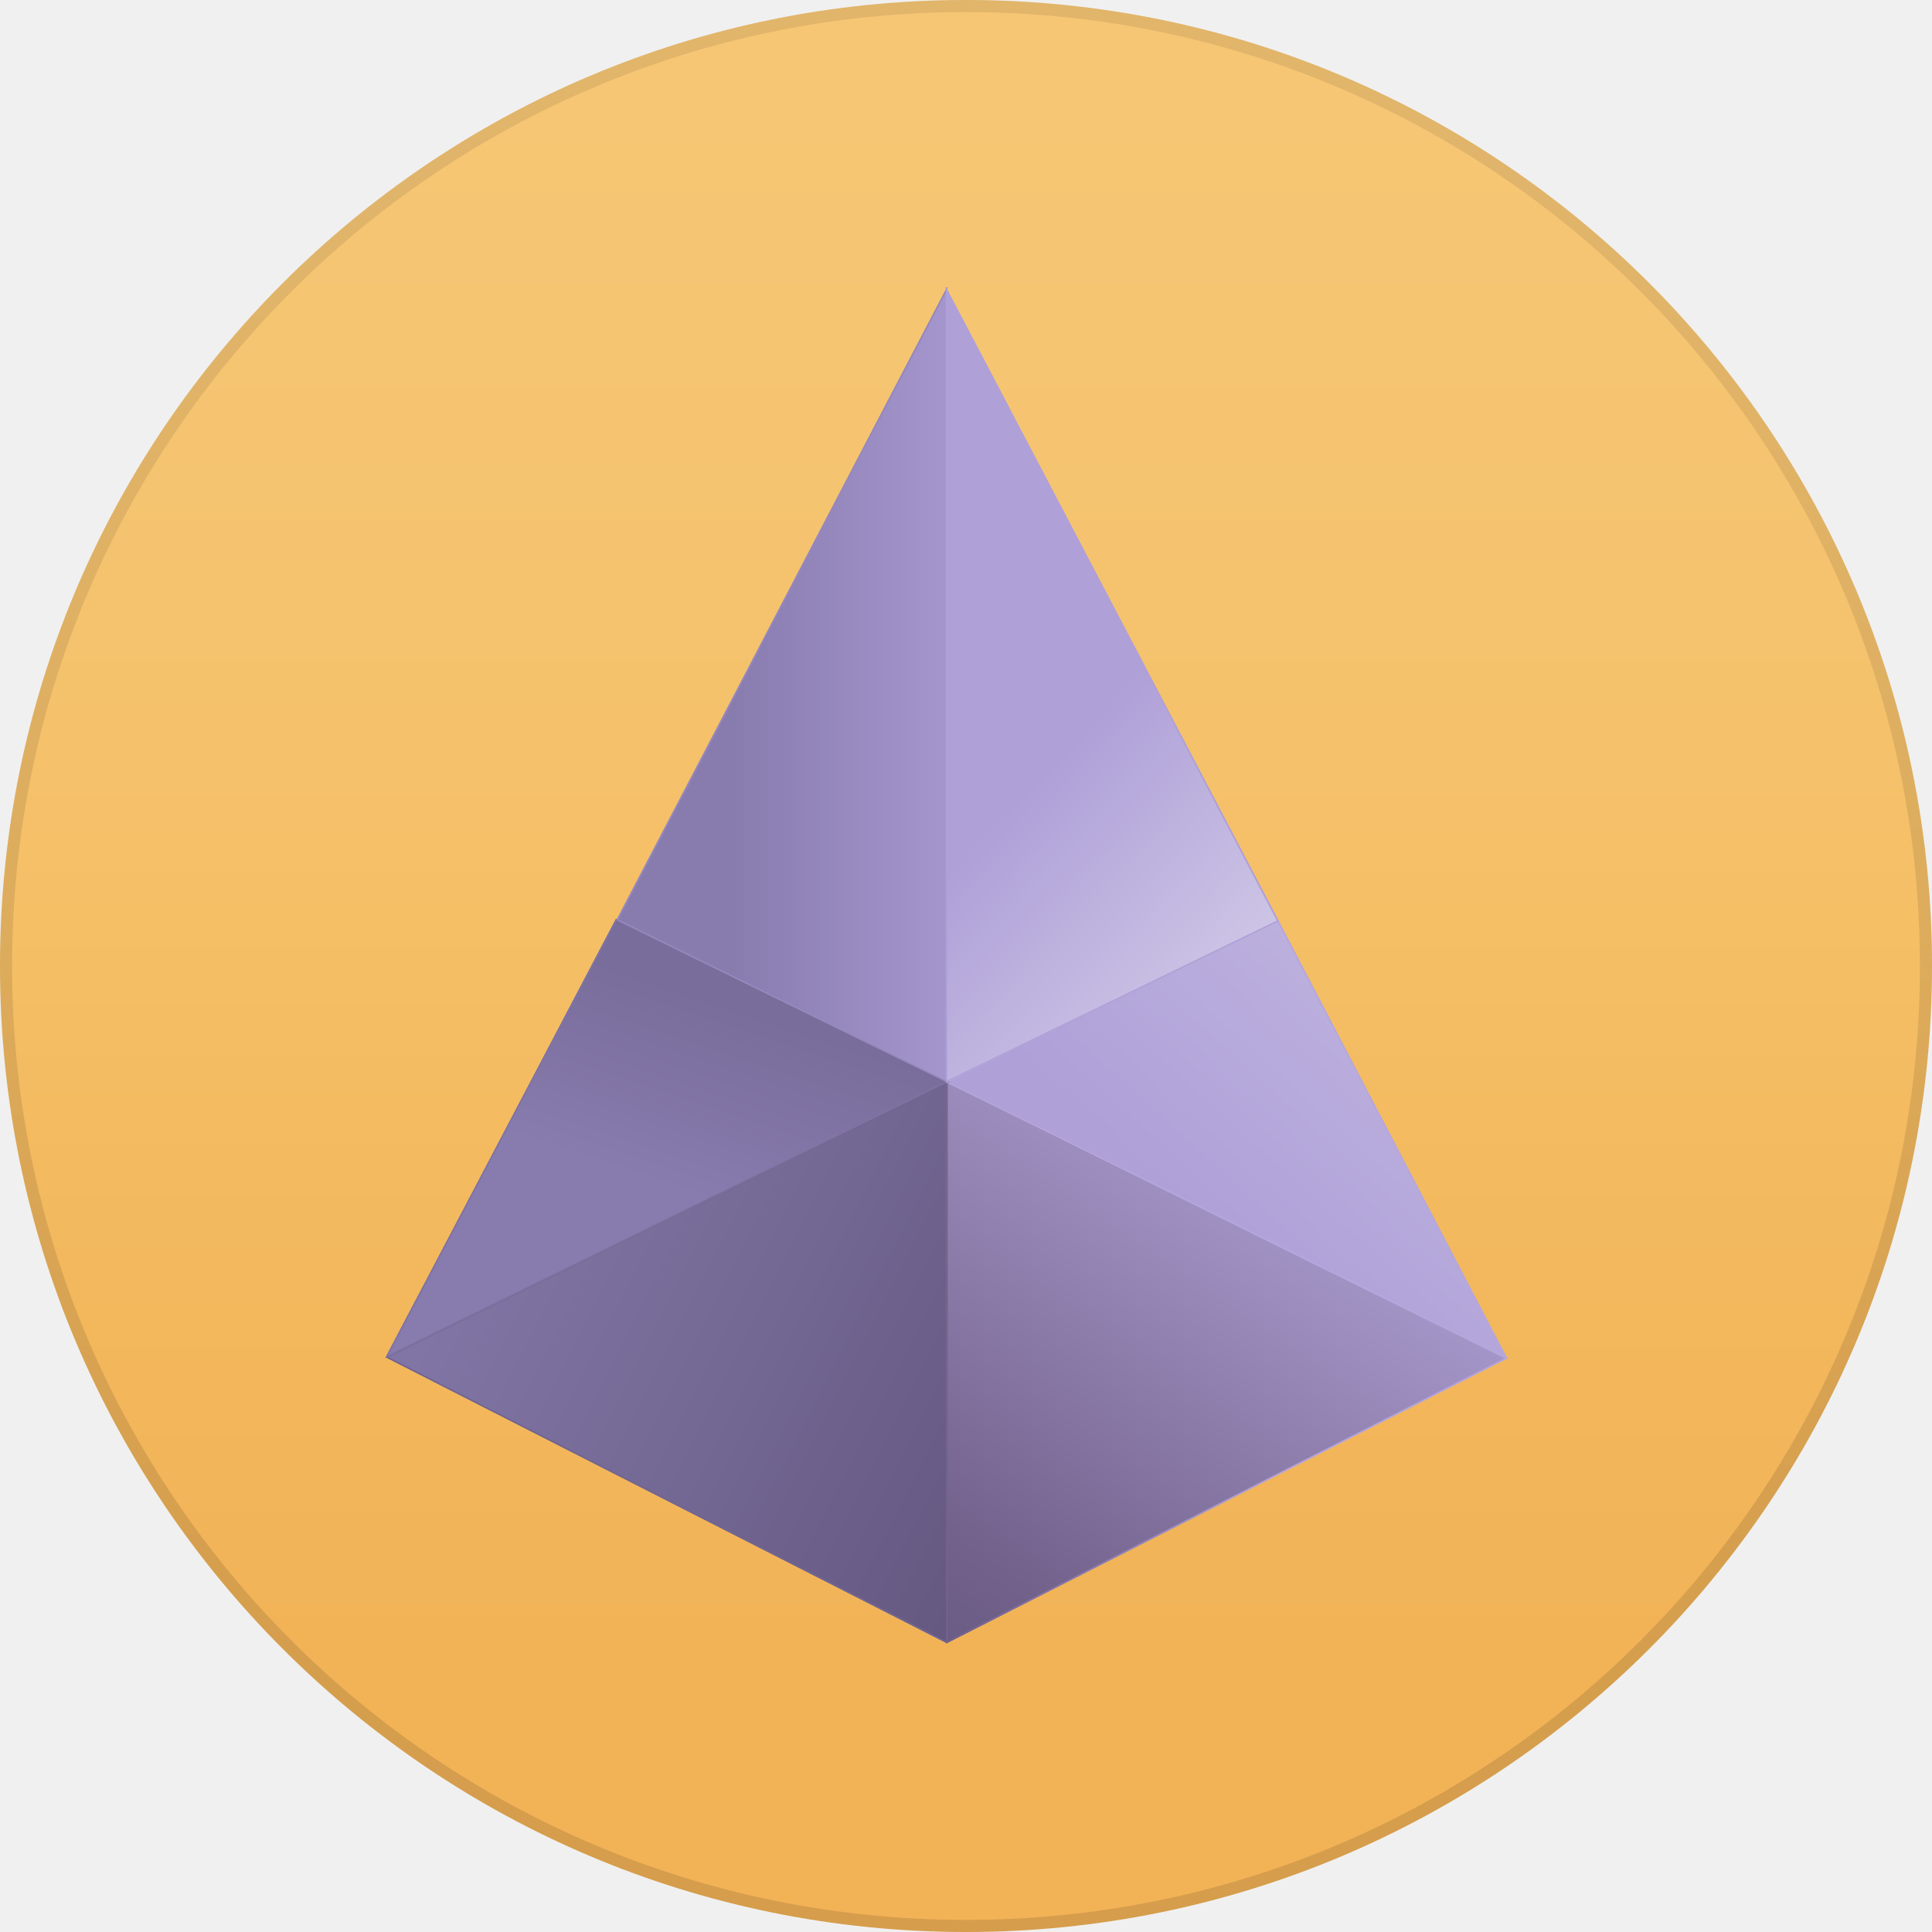
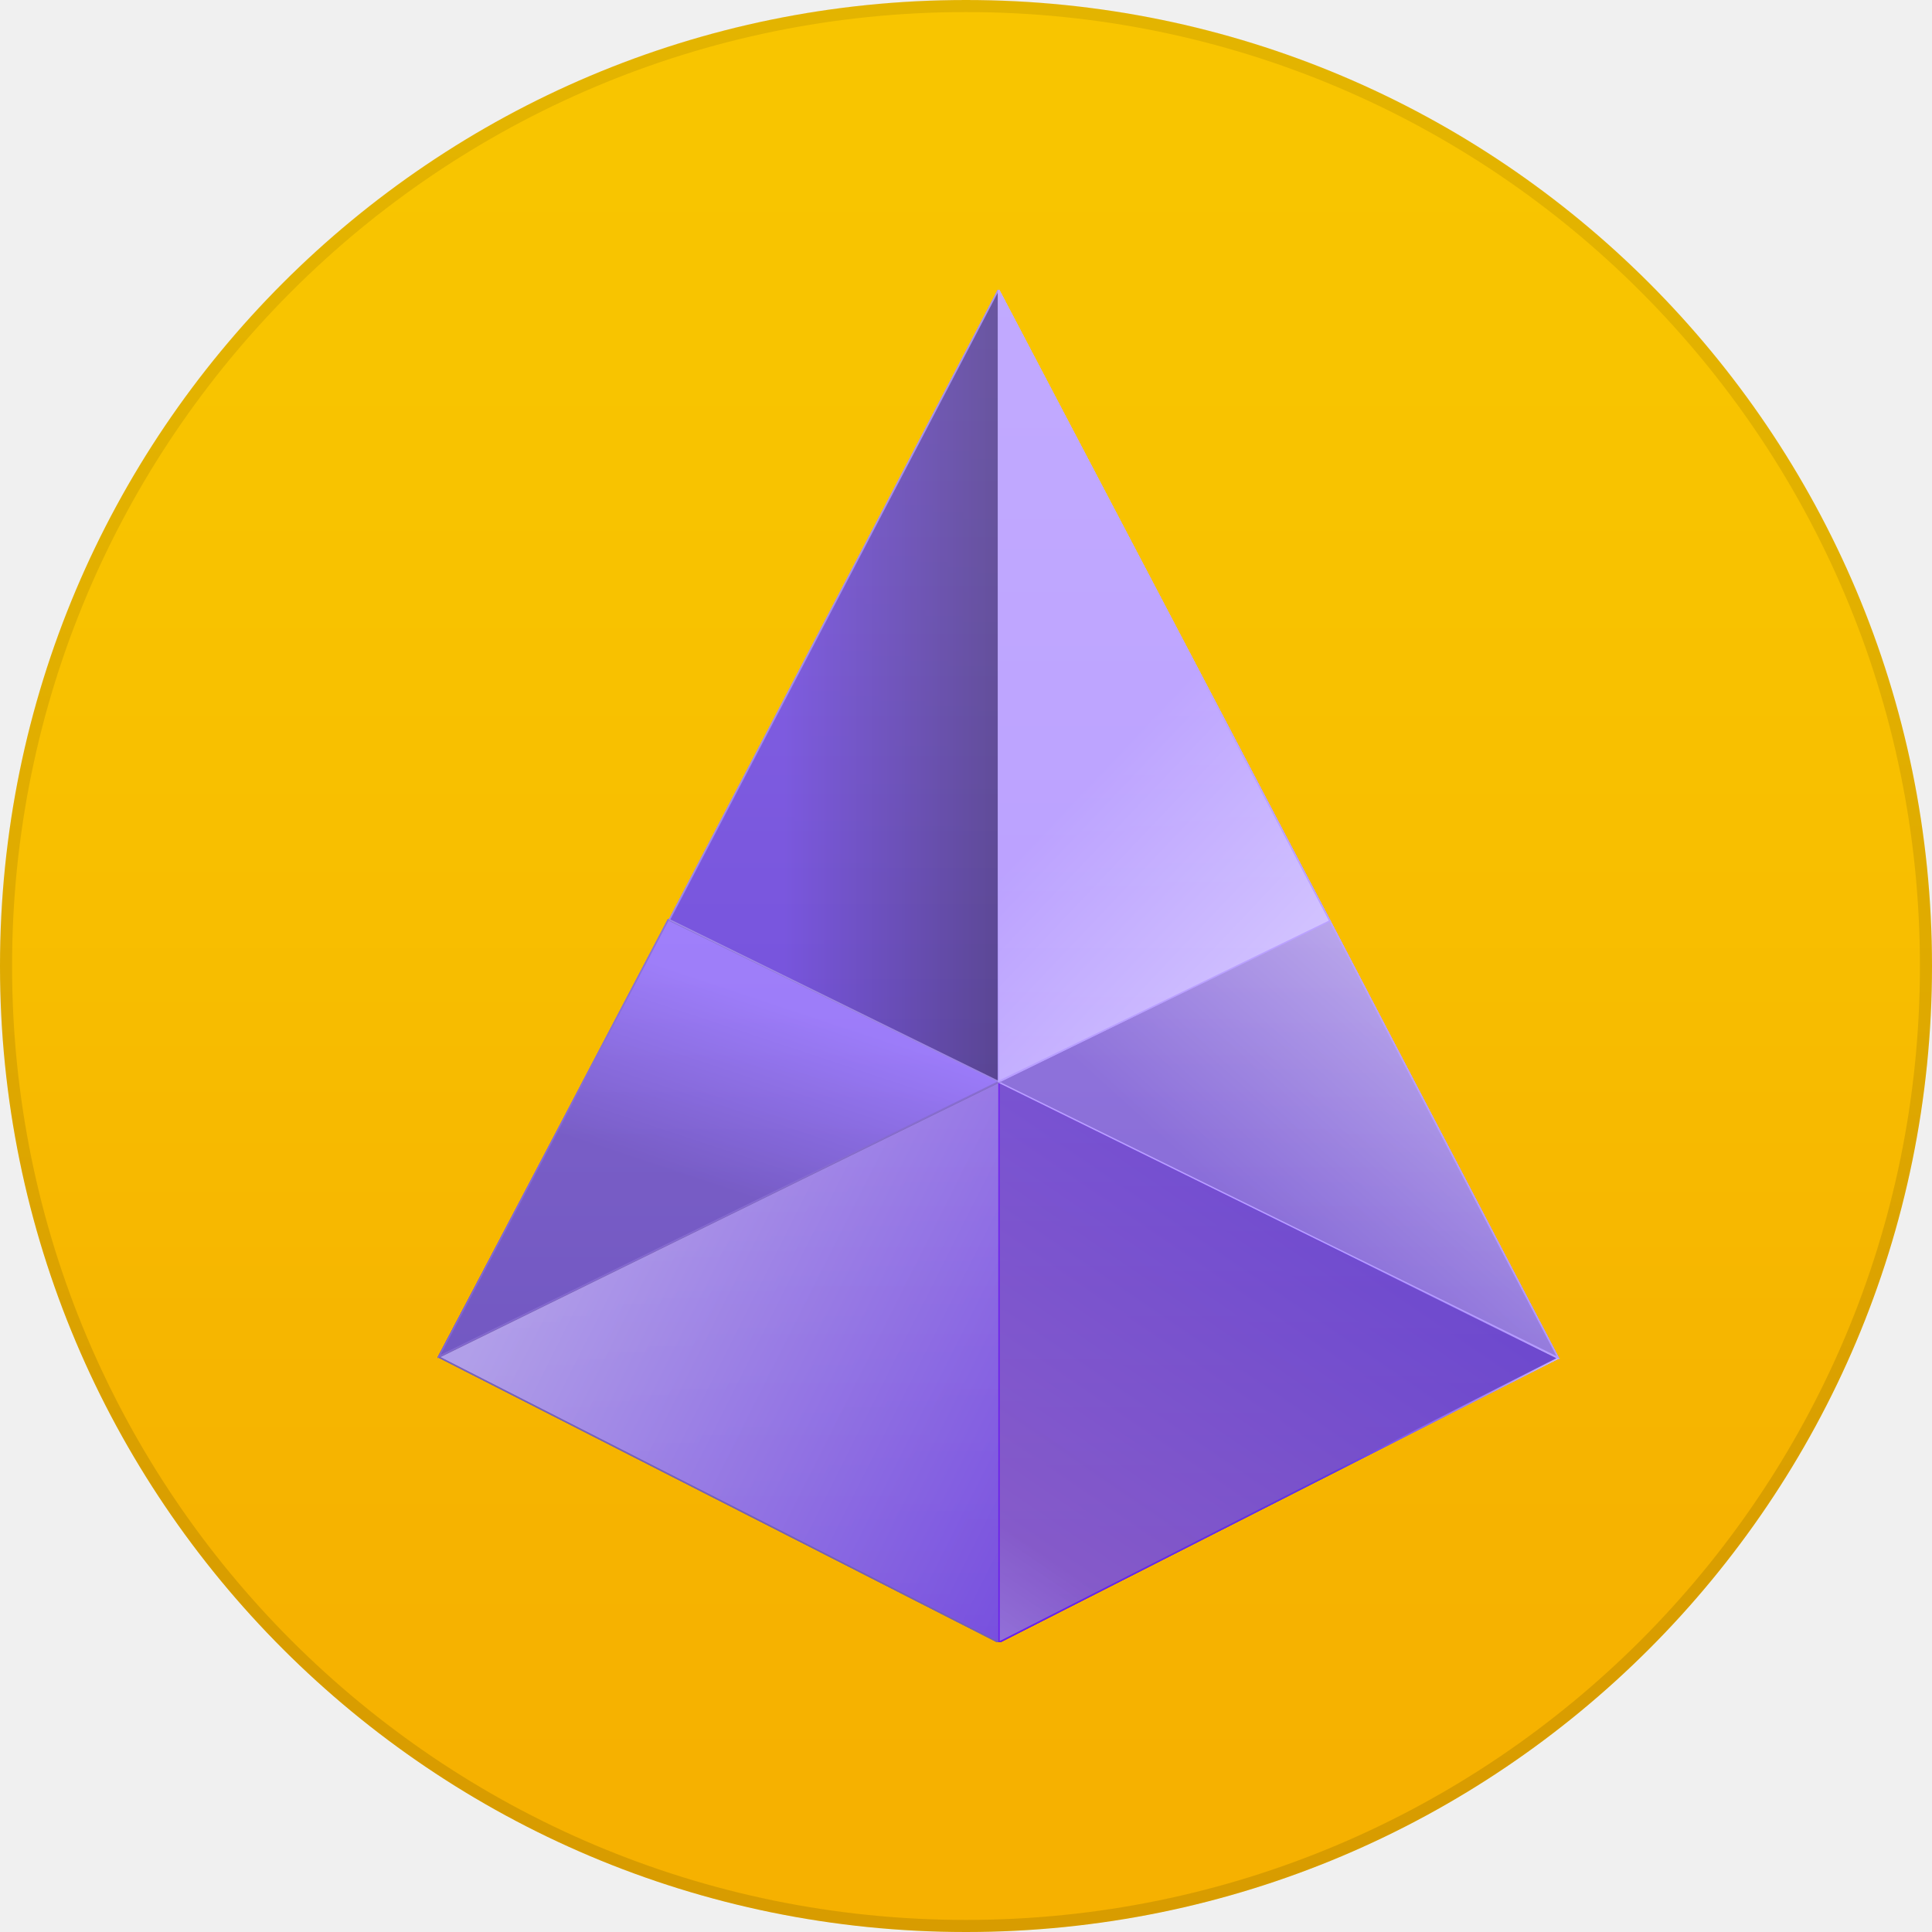
<svg xmlns="http://www.w3.org/2000/svg" width="40" height="40" viewBox="0 0 40 40" fill="none">
  <g clip-path="url(#clip0_61_133)">
-     <path d="M40 20C40 8.954 31.046 0 20 0C8.954 0 0 8.954 0 20C0 31.046 8.954 40 20 40C31.046 40 40 31.046 40 20Z" fill="#F4BE65" />
+     <path d="M40 20C40 8.954 31.046 0 20 0C8.954 0 0 8.954 0 20C0 31.046 8.954 40 20 40C31.046 40 40 31.046 40 20Z" fill="#F7BD00" />
    <path d="M39.875 20C39.875 9.023 30.977 0.125 20 0.125C9.023 0.125 0.125 9.023 0.125 20C0.125 30.977 9.023 39.875 20 39.875C30.977 39.875 39.875 30.977 39.875 20Z" stroke="black" stroke-opacity="0.1" stroke-width="0.25" />
+     <g clip-path="url(#clip1_61_133)">
+       <path d="M20.673 34L9.088 28.085L20.673 22.403V34Z" fill="url(#paint0_linear_61_133)" />
+       <path d="M20.673 34L9.088 28.097L20.684 22.403V34H20.673Z" stroke="#846EBE" stroke-width="0.029" stroke-miterlimit="10" />
+       <path d="M20.673 22.403L32.258 28.12L20.673 34V22.403Z" fill="url(#paint1_linear_61_133)" />
+       <path d="M20.673 22.403L32.258 28.12L20.684 34V22.403H20.673Z" stroke="url(#paint2_linear_61_133)" stroke-width="0.029" stroke-miterlimit="10" />
+       <path d="M27.521 19.067L32.258 28.108L20.673 22.392L27.521 19.067Z" fill="url(#paint3_linear_61_133)" />
+       <path d="M27.533 19.067L32.258 28.108L20.673 22.403L27.521 19.055L27.533 19.067Z" stroke="#BCA3FF" stroke-width="0.029" stroke-miterlimit="10" />
+       <path d="M13.836 19.043L20.673 22.403L9.076 28.073L13.836 19.043Z" fill="url(#paint4_linear_61_133)" />
+       <path d="M13.836 19.043L20.684 22.392L9.088 28.085L13.836 19.043Z" stroke="#8C71D4" stroke-width="0.029" stroke-miterlimit="10" />
+       <path d="M20.673 22.403V6.012L13.848 19.055L20.696 22.403H20.673Z" fill="url(#paint5_linear_61_133)" />
+       <path d="M20.673 22.403V6L13.86 19.043L20.696 22.403H20.673Z" stroke="#9F87E5" stroke-width="0.029" stroke-miterlimit="10" />
+       <path d="M20.673 22.403V6.012L27.521 19.067L20.673 22.403Z" fill="url(#paint6_linear_61_133)" />
+       <path d="M20.673 22.403V6L27.533 19.067L20.673 22.392V22.403Z" stroke="#B9A0FF" stroke-width="0.029" stroke-miterlimit="10" />
+       <path d="M20.673 34L9.088 28.085L20.673 22.403V34Z" fill="url(#paint7_linear_61_133)" />
+       <path d="M20.673 34L9.088 28.097L20.684 22.403V34H20.673Z" stroke="#846EBE" stroke-width="0.029" stroke-miterlimit="10" />
+       <path d="M20.673 22.403L32.258 28.12L20.673 34V22.403Z" fill="url(#paint8_linear_61_133)" />
+       <path d="M20.673 22.403L32.258 28.12L20.684 34V22.403H20.673Z" stroke="url(#paint9_linear_61_133)" stroke-width="0.029" stroke-miterlimit="10" />
+       <path d="M27.521 19.067L32.258 28.108L20.673 22.392L27.521 19.067Z" fill="url(#paint10_linear_61_133)" />
+       <path d="M27.533 19.067L32.258 28.108L20.673 22.403L27.521 19.055L27.533 19.067Z" stroke="#BCA3FF" stroke-width="0.029" stroke-miterlimit="10" />
+       <path d="M13.836 19.043L20.673 22.403L9.076 28.073L13.836 19.043Z" fill="url(#paint11_linear_61_133)" />
+       <path d="M13.836 19.043L20.684 22.392L9.088 28.085L13.836 19.043Z" stroke="#8C71D4" stroke-width="0.029" stroke-miterlimit="10" />
+       <path d="M20.673 22.403V6.012L13.848 19.055L20.696 22.403H20.673Z" fill="url(#paint12_linear_61_133)" />
+       <path d="M20.673 22.403V6L13.86 19.043L20.696 22.403H20.673Z" stroke="#9F87E5" stroke-width="0.029" stroke-miterlimit="10" />
+       <path d="M20.673 22.403V6.012L27.521 19.067L20.673 22.403Z" fill="url(#paint13_linear_61_133)" />
+       <path d="M20.673 22.403V6L27.533 19.067L20.673 22.392V22.403Z" stroke="#B9A0FF" stroke-width="0.029" stroke-miterlimit="10" />
+       <path d="M20.673 34L9.088 28.085L20.673 22.403V34Z" fill="url(#paint14_linear_61_133)" />
+       <path d="M20.673 34L9.088 28.097L20.684 22.403V34H20.673Z" stroke="#846EBE" stroke-width="0.029" stroke-miterlimit="10" />
+       <path d="M20.673 22.403L32.258 28.12L20.673 34V22.403Z" fill="url(#paint15_linear_61_133)" />
+       <path d="M20.673 22.403L32.258 28.12L20.684 34V22.403H20.673Z" stroke="url(#paint16_linear_61_133)" stroke-width="0.029" stroke-miterlimit="10" />
+       <path d="M27.521 19.067L32.258 28.108L20.673 22.392L27.521 19.067Z" fill="url(#paint17_linear_61_133)" />
+       <path d="M27.533 19.067L32.258 28.108L20.673 22.403L27.521 19.055L27.533 19.067Z" stroke="#BCA3FF" stroke-width="0.029" stroke-miterlimit="10" />
+       <path d="M13.836 19.043L20.673 22.403L9.076 28.073L13.836 19.043Z" fill="url(#paint18_linear_61_133)" />
+       <path d="M13.836 19.043L20.684 22.392L9.088 28.085L13.836 19.043Z" stroke="#8C71D4" stroke-width="0.029" stroke-miterlimit="10" />
+       <path d="M20.673 22.403V6.012L13.848 19.055L20.696 22.403H20.673Z" fill="url(#paint19_linear_61_133)" />
+       <path d="M20.673 22.403V6L13.86 19.043L20.696 22.403H20.673Z" stroke="#9F87E5" stroke-width="0.029" stroke-miterlimit="10" />
+       <path d="M20.673 22.403V6.012L27.521 19.067L20.673 22.403Z" fill="url(#paint20_linear_61_133)" />
+       <path d="M20.673 22.403V6L27.533 19.067L20.673 22.392V22.403Z" stroke="#B9A0FF" stroke-width="0.029" stroke-miterlimit="10" />
+       <path d="M20.673 34L9.088 28.085L20.673 22.403V34Z" fill="url(#paint21_linear_61_133)" />
+       <path d="M20.673 34L9.088 28.097L20.684 22.403V34H20.673Z" stroke="#846EBE" stroke-width="0.029" stroke-miterlimit="10" />
+       <path d="M20.673 22.403L32.258 28.12L20.673 34V22.403Z" fill="url(#paint22_linear_61_133)" />
+       <path d="M20.673 22.403L32.258 28.12L20.684 34V22.403H20.673Z" stroke="url(#paint23_linear_61_133)" stroke-width="0.029" stroke-miterlimit="10" />
+       <path d="M27.521 19.067L32.258 28.108L20.673 22.392L27.521 19.067Z" fill="url(#paint24_linear_61_133)" />
+       <path d="M27.533 19.067L32.258 28.108L20.673 22.403L27.521 19.055L27.533 19.067Z" stroke="#BCA3FF" stroke-width="0.029" stroke-miterlimit="10" />
+       <path d="M13.836 19.043L20.673 22.403L9.076 28.073L13.836 19.043Z" fill="url(#paint25_linear_61_133)" />
+       <path d="M13.836 19.043L20.684 22.392L9.088 28.085L13.836 19.043Z" stroke="#8C71D4" stroke-width="0.029" stroke-miterlimit="10" />
+       <path d="M20.673 22.403V6.012L13.848 19.055L20.696 22.403H20.673Z" fill="url(#paint26_linear_61_133)" />
+       <path d="M20.673 22.403V6L13.86 19.043L20.696 22.403H20.673Z" stroke="#9F87E5" stroke-width="0.029" stroke-miterlimit="10" />
+       <path d="M20.673 22.403V6.012L27.521 19.067L20.673 22.403Z" fill="url(#paint27_linear_61_133)" />
+       <path d="M20.673 22.403V6L27.533 19.067L20.673 22.392V22.403Z" stroke="#B9A0FF" stroke-width="0.029" stroke-miterlimit="10" />
+     </g>
    <g style="mix-blend-mode:soft-light" opacity="0.25">
-       <path d="M40 20C40 8.954 31.046 0 20 0C8.954 0 0 8.954 0 20C0 31.046 8.954 40 20 40C31.046 40 40 31.046 40 20Z" fill="url(#paint0_linear_61_133)" />
+       <path d="M40 20C40 8.954 31.046 0 20 0C8.954 0 0 8.954 0 20C0 31.046 8.954 40 20 40C31.046 40 40 31.046 40 20Z" fill="url(#paint28_linear_61_133)" />
    </g>
-     <path d="M19.597 34L8.012 28.085L19.597 22.403V34Z" fill="url(#paint1_linear_61_133)" />
-     <path d="M19.597 34L8.012 28.097L19.608 22.403V34H19.597Z" stroke="#726691" stroke-width="0.029" stroke-miterlimit="10" />
-     <path d="M19.596 22.403L31.181 28.12L19.596 34V22.403Z" fill="url(#paint2_linear_61_133)" />
-     <path d="M19.596 22.403L31.181 28.12L19.608 34V22.403H19.596Z" stroke="url(#paint3_linear_61_133)" stroke-width="0.029" stroke-miterlimit="10" />
-     <path d="M26.445 19.067L31.181 28.108L19.596 22.392L26.445 19.067Z" fill="url(#paint4_linear_61_133)" />
-     <path d="M26.456 19.067L31.181 28.108L19.596 22.403L26.445 19.055L26.456 19.067Z" stroke="#B5A7DB" stroke-width="0.029" stroke-miterlimit="10" />
-     <path d="M12.76 19.043L19.597 22.403L8 28.073L12.76 19.043Z" fill="url(#paint5_linear_61_133)" />
-     <path d="M12.76 19.043L19.608 22.392L8.012 28.085L12.76 19.043Z" stroke="#8073A3" stroke-width="0.029" stroke-miterlimit="10" />
-     <path d="M19.597 22.403V6.012L12.772 19.055L19.62 22.403H19.597Z" fill="url(#paint6_linear_61_133)" />
-     <path d="M19.597 22.403V6L12.783 19.043L19.62 22.403H19.597Z" stroke="#9688BD" stroke-width="0.029" stroke-miterlimit="10" />
-     <path d="M19.596 22.403V6.012L26.445 19.067L19.596 22.403Z" fill="url(#paint7_linear_61_133)" />
-     <path d="M19.596 22.403V6L26.456 19.067L19.596 22.392V22.403Z" stroke="#AFA0D8" stroke-width="0.029" stroke-miterlimit="10" />
-     <path d="M19.597 34L8.012 28.085L19.597 22.403V34Z" fill="url(#paint8_linear_61_133)" />
-     <path d="M19.597 34L8.012 28.097L19.608 22.403V34H19.597Z" stroke="#726691" stroke-width="0.029" stroke-miterlimit="10" />
-     <path d="M19.596 22.403L31.181 28.12L19.596 34V22.403Z" fill="url(#paint9_linear_61_133)" />
-     <path d="M19.596 22.403L31.181 28.12L19.608 34V22.403H19.596Z" stroke="url(#paint10_linear_61_133)" stroke-width="0.029" stroke-miterlimit="10" />
-     <path d="M26.445 19.067L31.181 28.108L19.596 22.392L26.445 19.067Z" fill="url(#paint11_linear_61_133)" />
-     <path d="M26.456 19.067L31.181 28.108L19.596 22.403L26.445 19.055L26.456 19.067Z" stroke="#B5A7DB" stroke-width="0.029" stroke-miterlimit="10" />
-     <path d="M12.76 19.043L19.597 22.403L8 28.073L12.76 19.043Z" fill="url(#paint12_linear_61_133)" />
-     <path d="M12.76 19.043L19.608 22.392L8.012 28.085L12.76 19.043Z" stroke="#8073A3" stroke-width="0.029" stroke-miterlimit="10" />
-     <path d="M19.597 22.403V6.012L12.772 19.055L19.62 22.403H19.597Z" fill="url(#paint13_linear_61_133)" />
-     <path d="M19.597 22.403V6L12.783 19.043L19.62 22.403H19.597Z" stroke="#9688BD" stroke-width="0.029" stroke-miterlimit="10" />
-     <path d="M19.596 22.403V6.012L26.445 19.067L19.596 22.403Z" fill="url(#paint14_linear_61_133)" />
-     <path d="M19.596 22.403V6L26.456 19.067L19.596 22.392V22.403Z" stroke="#AFA0D8" stroke-width="0.029" stroke-miterlimit="10" />
-     <path d="M19.597 34L8.012 28.085L19.597 22.403V34Z" fill="url(#paint15_linear_61_133)" />
-     <path d="M19.597 34L8.012 28.097L19.608 22.403V34H19.597Z" stroke="#726691" stroke-width="0.029" stroke-miterlimit="10" />
-     <path d="M19.596 22.403L31.181 28.12L19.596 34V22.403Z" fill="url(#paint16_linear_61_133)" />
-     <path d="M19.596 22.403L31.181 28.12L19.608 34V22.403H19.596Z" stroke="url(#paint17_linear_61_133)" stroke-width="0.029" stroke-miterlimit="10" />
-     <path d="M26.445 19.067L31.181 28.108L19.596 22.392L26.445 19.067Z" fill="url(#paint18_linear_61_133)" />
-     <path d="M26.456 19.067L31.181 28.108L19.596 22.403L26.445 19.055L26.456 19.067Z" stroke="#B5A7DB" stroke-width="0.029" stroke-miterlimit="10" />
-     <path d="M12.76 19.043L19.597 22.403L8 28.073L12.76 19.043Z" fill="url(#paint19_linear_61_133)" />
-     <path d="M12.76 19.043L19.608 22.392L8.012 28.085L12.76 19.043Z" stroke="#8073A3" stroke-width="0.029" stroke-miterlimit="10" />
-     <path d="M19.597 22.403V6.012L12.772 19.055L19.62 22.403H19.597Z" fill="url(#paint20_linear_61_133)" />
-     <path d="M19.597 22.403V6L12.783 19.043L19.62 22.403H19.597Z" stroke="#9688BD" stroke-width="0.029" stroke-miterlimit="10" />
-     <path d="M19.596 22.403V6.012L26.445 19.067L19.596 22.403Z" fill="url(#paint21_linear_61_133)" />
-     <path d="M19.596 22.403V6L26.456 19.067L19.596 22.392V22.403Z" stroke="#AFA0D8" stroke-width="0.029" stroke-miterlimit="10" />
-     <path d="M19.597 34L8.012 28.085L19.597 22.403V34Z" fill="url(#paint22_linear_61_133)" />
-     <path d="M19.597 34L8.012 28.097L19.608 22.403V34H19.597Z" stroke="#726691" stroke-width="0.029" stroke-miterlimit="10" />
-     <path d="M19.596 22.403L31.181 28.12L19.596 34V22.403Z" fill="url(#paint23_linear_61_133)" />
-     <path d="M19.596 22.403L31.181 28.12L19.608 34V22.403H19.596Z" stroke="url(#paint24_linear_61_133)" stroke-width="0.029" stroke-miterlimit="10" />
-     <path d="M26.445 19.067L31.181 28.108L19.596 22.392L26.445 19.067Z" fill="url(#paint25_linear_61_133)" />
-     <path d="M26.456 19.067L31.181 28.108L19.596 22.403L26.445 19.055L26.456 19.067Z" stroke="#B5A7DB" stroke-width="0.029" stroke-miterlimit="10" />
-     <path d="M12.76 19.043L19.597 22.403L8 28.073L12.76 19.043Z" fill="url(#paint26_linear_61_133)" />
-     <path d="M12.76 19.043L19.608 22.392L8.012 28.085L12.76 19.043Z" stroke="#8073A3" stroke-width="0.029" stroke-miterlimit="10" />
-     <path d="M19.597 22.403V6.012L12.772 19.055L19.62 22.403H19.597Z" fill="url(#paint27_linear_61_133)" />
-     <path d="M19.597 22.403V6L12.783 19.043L19.62 22.403H19.597Z" stroke="#9688BD" stroke-width="0.029" stroke-miterlimit="10" />
-     <path d="M19.596 22.403V6.012L26.445 19.067L19.596 22.403Z" fill="url(#paint28_linear_61_133)" />
-     <path d="M19.596 22.403V6L26.456 19.067L19.596 22.392V22.403Z" stroke="#AFA0D8" stroke-width="0.029" stroke-miterlimit="10" />
  </g>
  <defs>
-     <linearGradient id="paint0_linear_61_133" x1="20" y1="0" x2="20" y2="40" gradientUnits="userSpaceOnUse">
+     <linearGradient id="paint0_linear_61_133" x1="11.596" y1="24.188" x2="23.438" y2="30.15" gradientUnits="userSpaceOnUse">
+       <stop stop-color="#B9A8EB" />
+       <stop offset="1" stop-color="#8359E3" />
+     </linearGradient>
+     <linearGradient id="paint1_linear_61_133" x1="20.579" y1="35.155" x2="29.189" y2="22.543" gradientUnits="userSpaceOnUse">
+       <stop stop-color="#A68AE5" />
+       <stop offset="0.2" stop-color="#9267D1" />
+       <stop offset="1" stop-color="#6F4BD4" />
+     </linearGradient>
+     <linearGradient id="paint2_linear_61_133" x1="20.684" y1="-95.36" x2="32.269" y2="-95.36" gradientUnits="userSpaceOnUse">
+       <stop stop-color="#7928F0" />
+       <stop offset="0.6" stop-color="#6D42E5" />
+       <stop offset="1" stop-color="#CEBCFF" />
+     </linearGradient>
+     <linearGradient id="paint3_linear_61_133" x1="25.689" y1="25.075" x2="34.731" y2="15.1" gradientUnits="userSpaceOnUse">
+       <stop stop-color="#9074DB" />
+       <stop offset="1" stop-color="#EDE6FF" />
+     </linearGradient>
+     <linearGradient id="paint4_linear_61_133" x1="14.933" y1="24.62" x2="16.204" y2="20.793" gradientUnits="userSpaceOnUse">
+       <stop stop-color="#7D62C9" />
+       <stop offset="1" stop-color="#9E7EF9" />
+     </linearGradient>
+     <linearGradient id="paint5_linear_61_133" x1="22.236" y1="14.202" x2="16.228" y2="14.202" gradientUnits="userSpaceOnUse">
+       <stop stop-color="#52437C" />
+       <stop offset="1" stop-color="#7855DD" />
+     </linearGradient>
+     <linearGradient id="paint6_linear_61_133" x1="22.621" y1="16.092" x2="26.868" y2="20.117" gradientUnits="userSpaceOnUse">
+       <stop stop-color="#BAA0FF" />
+       <stop offset="1" stop-color="#D2C3FF" />
+     </linearGradient>
+     <linearGradient id="paint7_linear_61_133" x1="11.596" y1="24.188" x2="23.438" y2="30.15" gradientUnits="userSpaceOnUse">
+       <stop stop-color="#B9A8EB" />
+       <stop offset="1" stop-color="#8359E3" />
+     </linearGradient>
+     <linearGradient id="paint8_linear_61_133" x1="20.579" y1="35.155" x2="29.189" y2="22.543" gradientUnits="userSpaceOnUse">
+       <stop stop-color="#A68AE5" />
+       <stop offset="0.2" stop-color="#9267D1" />
+       <stop offset="1" stop-color="#6F4BD4" />
+     </linearGradient>
+     <linearGradient id="paint9_linear_61_133" x1="20.684" y1="-95.36" x2="32.269" y2="-95.36" gradientUnits="userSpaceOnUse">
+       <stop stop-color="#7928F0" />
+       <stop offset="0.6" stop-color="#6D42E5" />
+       <stop offset="1" stop-color="#CEBCFF" />
+     </linearGradient>
+     <linearGradient id="paint10_linear_61_133" x1="25.689" y1="25.075" x2="34.731" y2="15.1" gradientUnits="userSpaceOnUse">
+       <stop stop-color="#9074DB" />
+       <stop offset="1" stop-color="#EDE6FF" />
+     </linearGradient>
+     <linearGradient id="paint11_linear_61_133" x1="14.933" y1="24.62" x2="16.204" y2="20.793" gradientUnits="userSpaceOnUse">
+       <stop stop-color="#7D62C9" />
+       <stop offset="1" stop-color="#9E7EF9" />
+     </linearGradient>
+     <linearGradient id="paint12_linear_61_133" x1="22.236" y1="14.202" x2="16.228" y2="14.202" gradientUnits="userSpaceOnUse">
+       <stop stop-color="#52437C" />
+       <stop offset="1" stop-color="#7855DD" />
+     </linearGradient>
+     <linearGradient id="paint13_linear_61_133" x1="22.621" y1="16.092" x2="26.868" y2="20.117" gradientUnits="userSpaceOnUse">
+       <stop stop-color="#BAA0FF" />
+       <stop offset="1" stop-color="#D2C3FF" />
+     </linearGradient>
+     <linearGradient id="paint14_linear_61_133" x1="11.596" y1="24.188" x2="23.438" y2="30.15" gradientUnits="userSpaceOnUse">
+       <stop stop-color="#B9A8EB" />
+       <stop offset="1" stop-color="#8359E3" />
+     </linearGradient>
+     <linearGradient id="paint15_linear_61_133" x1="20.579" y1="35.155" x2="29.189" y2="22.543" gradientUnits="userSpaceOnUse">
+       <stop stop-color="#A68AE5" />
+       <stop offset="0.2" stop-color="#9267D1" />
+       <stop offset="1" stop-color="#6F4BD4" />
+     </linearGradient>
+     <linearGradient id="paint16_linear_61_133" x1="20.684" y1="-95.36" x2="32.269" y2="-95.36" gradientUnits="userSpaceOnUse">
+       <stop stop-color="#7928F0" />
+       <stop offset="0.6" stop-color="#6D42E5" />
+       <stop offset="1" stop-color="#CEBCFF" />
+     </linearGradient>
+     <linearGradient id="paint17_linear_61_133" x1="25.689" y1="25.075" x2="34.731" y2="15.1" gradientUnits="userSpaceOnUse">
+       <stop stop-color="#9074DB" />
+       <stop offset="1" stop-color="#EDE6FF" />
+     </linearGradient>
+     <linearGradient id="paint18_linear_61_133" x1="14.933" y1="24.62" x2="16.204" y2="20.793" gradientUnits="userSpaceOnUse">
+       <stop stop-color="#7D62C9" />
+       <stop offset="1" stop-color="#9E7EF9" />
+     </linearGradient>
+     <linearGradient id="paint19_linear_61_133" x1="22.236" y1="14.202" x2="16.228" y2="14.202" gradientUnits="userSpaceOnUse">
+       <stop stop-color="#52437C" />
+       <stop offset="1" stop-color="#7855DD" />
+     </linearGradient>
+     <linearGradient id="paint20_linear_61_133" x1="22.621" y1="16.092" x2="26.868" y2="20.117" gradientUnits="userSpaceOnUse">
+       <stop stop-color="#BAA0FF" />
+       <stop offset="1" stop-color="#D2C3FF" />
+     </linearGradient>
+     <linearGradient id="paint21_linear_61_133" x1="11.596" y1="24.188" x2="23.438" y2="30.15" gradientUnits="userSpaceOnUse">
+       <stop stop-color="#B9A8EB" />
+       <stop offset="1" stop-color="#8359E3" />
+     </linearGradient>
+     <linearGradient id="paint22_linear_61_133" x1="20.579" y1="35.155" x2="29.189" y2="22.543" gradientUnits="userSpaceOnUse">
+       <stop stop-color="#A68AE5" />
+       <stop offset="0.2" stop-color="#9267D1" />
+       <stop offset="1" stop-color="#6F4BD4" />
+     </linearGradient>
+     <linearGradient id="paint23_linear_61_133" x1="20.684" y1="-95.36" x2="32.269" y2="-95.36" gradientUnits="userSpaceOnUse">
+       <stop stop-color="#7928F0" />
+       <stop offset="0.6" stop-color="#6D42E5" />
+       <stop offset="1" stop-color="#CEBCFF" />
+     </linearGradient>
+     <linearGradient id="paint24_linear_61_133" x1="25.689" y1="25.075" x2="34.731" y2="15.1" gradientUnits="userSpaceOnUse">
+       <stop stop-color="#9074DB" />
+       <stop offset="1" stop-color="#EDE6FF" />
+     </linearGradient>
+     <linearGradient id="paint25_linear_61_133" x1="14.933" y1="24.62" x2="16.204" y2="20.793" gradientUnits="userSpaceOnUse">
+       <stop stop-color="#7D62C9" />
+       <stop offset="1" stop-color="#9E7EF9" />
+     </linearGradient>
+     <linearGradient id="paint26_linear_61_133" x1="22.236" y1="14.202" x2="16.228" y2="14.202" gradientUnits="userSpaceOnUse">
+       <stop stop-color="#52437C" />
+       <stop offset="1" stop-color="#7855DD" />
+     </linearGradient>
+     <linearGradient id="paint27_linear_61_133" x1="22.621" y1="16.092" x2="26.868" y2="20.117" gradientUnits="userSpaceOnUse">
+       <stop stop-color="#BAA0FF" />
+       <stop offset="1" stop-color="#D2C3FF" />
+     </linearGradient>
+     <linearGradient id="paint28_linear_61_133" x1="20" y1="0" x2="20" y2="40" gradientUnits="userSpaceOnUse">
      <stop stop-color="white" />
      <stop offset="0.067" stop-color="#FDFDFD" />
      <stop offset="0.133" stop-color="#F6F6F6" />
      <stop offset="0.2" stop-color="#EAEAEA" />
      <stop offset="0.267" stop-color="#D9D9D9" />
      <stop offset="0.333" stop-color="#C4C4C4" />
      <stop offset="0.4" stop-color="#AAAAAA" />
      <stop offset="0.467" stop-color="#8E8E8E" />
      <stop offset="0.533" stop-color="#717171" />
      <stop offset="0.6" stop-color="#555555" />
      <stop offset="0.667" stop-color="#3B3B3B" />
      <stop offset="0.733" stop-color="#262626" />
      <stop offset="0.8" stop-color="#151515" />
      <stop offset="0.867" stop-color="#090909" />
      <stop offset="0.933" stop-color="#020202" />
      <stop offset="1" />
    </linearGradient>
-     <linearGradient id="paint1_linear_61_133" x1="10.52" y1="24.188" x2="22.362" y2="30.15" gradientUnits="userSpaceOnUse">
-       <stop stop-color="#8175A5" />
-       <stop offset="1" stop-color="#63577F" />
-     </linearGradient>
-     <linearGradient id="paint2_linear_61_133" x1="19.503" y1="35.155" x2="28.113" y2="22.543" gradientUnits="userSpaceOnUse">
-       <stop stop-color="#655981" />
-       <stop offset="0.2" stop-color="#73628C" />
-       <stop offset="1" stop-color="#B3A5DA" />
-     </linearGradient>
-     <linearGradient id="paint3_linear_61_133" x1="19.608" y1="-95.36" x2="31.193" y2="-95.36" gradientUnits="userSpaceOnUse">
-       <stop stop-color="#73628C" />
-       <stop offset="0.6" stop-color="#B3A5DA" />
-       <stop offset="1" stop-color="#B3A5DA" />
-     </linearGradient>
-     <linearGradient id="paint4_linear_61_133" x1="24.613" y1="25.075" x2="33.655" y2="15.1" gradientUnits="userSpaceOnUse">
-       <stop stop-color="#AFA0D8" />
-       <stop offset="1" stop-color="#CEC6E6" />
-     </linearGradient>
-     <linearGradient id="paint5_linear_61_133" x1="13.857" y1="24.62" x2="15.128" y2="20.793" gradientUnits="userSpaceOnUse">
-       <stop stop-color="#887BAE" />
-       <stop offset="1" stop-color="#796D9B" />
-     </linearGradient>
-     <linearGradient id="paint6_linear_61_133" x1="21.16" y1="14.202" x2="15.152" y2="14.202" gradientUnits="userSpaceOnUse">
-       <stop stop-color="#AFA0D8" />
-       <stop offset="1" stop-color="#887BAE" />
-     </linearGradient>
-     <linearGradient id="paint7_linear_61_133" x1="21.545" y1="16.092" x2="25.791" y2="20.117" gradientUnits="userSpaceOnUse">
-       <stop stop-color="#AFA0D8" />
-       <stop offset="1" stop-color="#CEC6E6" />
-     </linearGradient>
-     <linearGradient id="paint8_linear_61_133" x1="10.52" y1="24.188" x2="22.362" y2="30.15" gradientUnits="userSpaceOnUse">
-       <stop stop-color="#8175A5" />
-       <stop offset="1" stop-color="#63577F" />
-     </linearGradient>
-     <linearGradient id="paint9_linear_61_133" x1="19.503" y1="35.155" x2="28.113" y2="22.543" gradientUnits="userSpaceOnUse">
-       <stop stop-color="#655981" />
-       <stop offset="0.2" stop-color="#73628C" />
-       <stop offset="1" stop-color="#B3A5DA" />
-     </linearGradient>
-     <linearGradient id="paint10_linear_61_133" x1="19.608" y1="-95.36" x2="31.193" y2="-95.36" gradientUnits="userSpaceOnUse">
-       <stop stop-color="#73628C" />
-       <stop offset="0.6" stop-color="#B3A5DA" />
-       <stop offset="1" stop-color="#B3A5DA" />
-     </linearGradient>
-     <linearGradient id="paint11_linear_61_133" x1="24.613" y1="25.075" x2="33.655" y2="15.1" gradientUnits="userSpaceOnUse">
-       <stop stop-color="#AFA0D8" />
-       <stop offset="1" stop-color="#CEC6E6" />
-     </linearGradient>
-     <linearGradient id="paint12_linear_61_133" x1="13.857" y1="24.62" x2="15.128" y2="20.793" gradientUnits="userSpaceOnUse">
-       <stop stop-color="#887BAE" />
-       <stop offset="1" stop-color="#796D9B" />
-     </linearGradient>
-     <linearGradient id="paint13_linear_61_133" x1="21.16" y1="14.202" x2="15.152" y2="14.202" gradientUnits="userSpaceOnUse">
-       <stop stop-color="#AFA0D8" />
-       <stop offset="1" stop-color="#887BAE" />
-     </linearGradient>
-     <linearGradient id="paint14_linear_61_133" x1="21.545" y1="16.092" x2="25.791" y2="20.117" gradientUnits="userSpaceOnUse">
-       <stop stop-color="#AFA0D8" />
-       <stop offset="1" stop-color="#CEC6E6" />
-     </linearGradient>
-     <linearGradient id="paint15_linear_61_133" x1="10.52" y1="24.188" x2="22.362" y2="30.15" gradientUnits="userSpaceOnUse">
-       <stop stop-color="#8175A5" />
-       <stop offset="1" stop-color="#63577F" />
-     </linearGradient>
-     <linearGradient id="paint16_linear_61_133" x1="19.503" y1="35.155" x2="28.113" y2="22.543" gradientUnits="userSpaceOnUse">
-       <stop stop-color="#655981" />
-       <stop offset="0.2" stop-color="#73628C" />
-       <stop offset="1" stop-color="#B3A5DA" />
-     </linearGradient>
-     <linearGradient id="paint17_linear_61_133" x1="19.608" y1="-95.36" x2="31.193" y2="-95.36" gradientUnits="userSpaceOnUse">
-       <stop stop-color="#73628C" />
-       <stop offset="0.6" stop-color="#B3A5DA" />
-       <stop offset="1" stop-color="#B3A5DA" />
-     </linearGradient>
-     <linearGradient id="paint18_linear_61_133" x1="24.613" y1="25.075" x2="33.655" y2="15.1" gradientUnits="userSpaceOnUse">
-       <stop stop-color="#AFA0D8" />
-       <stop offset="1" stop-color="#CEC6E6" />
-     </linearGradient>
-     <linearGradient id="paint19_linear_61_133" x1="13.857" y1="24.62" x2="15.128" y2="20.793" gradientUnits="userSpaceOnUse">
-       <stop stop-color="#887BAE" />
-       <stop offset="1" stop-color="#796D9B" />
-     </linearGradient>
-     <linearGradient id="paint20_linear_61_133" x1="21.16" y1="14.202" x2="15.152" y2="14.202" gradientUnits="userSpaceOnUse">
-       <stop stop-color="#AFA0D8" />
-       <stop offset="1" stop-color="#887BAE" />
-     </linearGradient>
-     <linearGradient id="paint21_linear_61_133" x1="21.545" y1="16.092" x2="25.791" y2="20.117" gradientUnits="userSpaceOnUse">
-       <stop stop-color="#AFA0D8" />
-       <stop offset="1" stop-color="#CEC6E6" />
-     </linearGradient>
-     <linearGradient id="paint22_linear_61_133" x1="10.52" y1="24.188" x2="22.362" y2="30.15" gradientUnits="userSpaceOnUse">
-       <stop stop-color="#8175A5" />
-       <stop offset="1" stop-color="#63577F" />
-     </linearGradient>
-     <linearGradient id="paint23_linear_61_133" x1="19.503" y1="35.155" x2="28.113" y2="22.543" gradientUnits="userSpaceOnUse">
-       <stop stop-color="#655981" />
-       <stop offset="0.2" stop-color="#73628C" />
-       <stop offset="1" stop-color="#B3A5DA" />
-     </linearGradient>
-     <linearGradient id="paint24_linear_61_133" x1="19.608" y1="-95.36" x2="31.193" y2="-95.36" gradientUnits="userSpaceOnUse">
-       <stop stop-color="#73628C" />
-       <stop offset="0.6" stop-color="#B3A5DA" />
-       <stop offset="1" stop-color="#B3A5DA" />
-     </linearGradient>
-     <linearGradient id="paint25_linear_61_133" x1="24.613" y1="25.075" x2="33.655" y2="15.1" gradientUnits="userSpaceOnUse">
-       <stop stop-color="#AFA0D8" />
-       <stop offset="1" stop-color="#CEC6E6" />
-     </linearGradient>
-     <linearGradient id="paint26_linear_61_133" x1="13.857" y1="24.62" x2="15.128" y2="20.793" gradientUnits="userSpaceOnUse">
-       <stop stop-color="#887BAE" />
-       <stop offset="1" stop-color="#796D9B" />
-     </linearGradient>
-     <linearGradient id="paint27_linear_61_133" x1="21.16" y1="14.202" x2="15.152" y2="14.202" gradientUnits="userSpaceOnUse">
-       <stop stop-color="#AFA0D8" />
-       <stop offset="1" stop-color="#887BAE" />
-     </linearGradient>
-     <linearGradient id="paint28_linear_61_133" x1="21.545" y1="16.092" x2="25.791" y2="20.117" gradientUnits="userSpaceOnUse">
-       <stop stop-color="#AFA0D8" />
-       <stop offset="1" stop-color="#CEC6E6" />
-     </linearGradient>
    <clipPath id="clip0_61_133">
      <rect width="40" height="40" fill="white" />
    </clipPath>
+     <clipPath id="clip1_61_133">
+       <rect width="23.333" height="28" fill="white" transform="translate(9 6)" />
+     </clipPath>
  </defs>
</svg>
